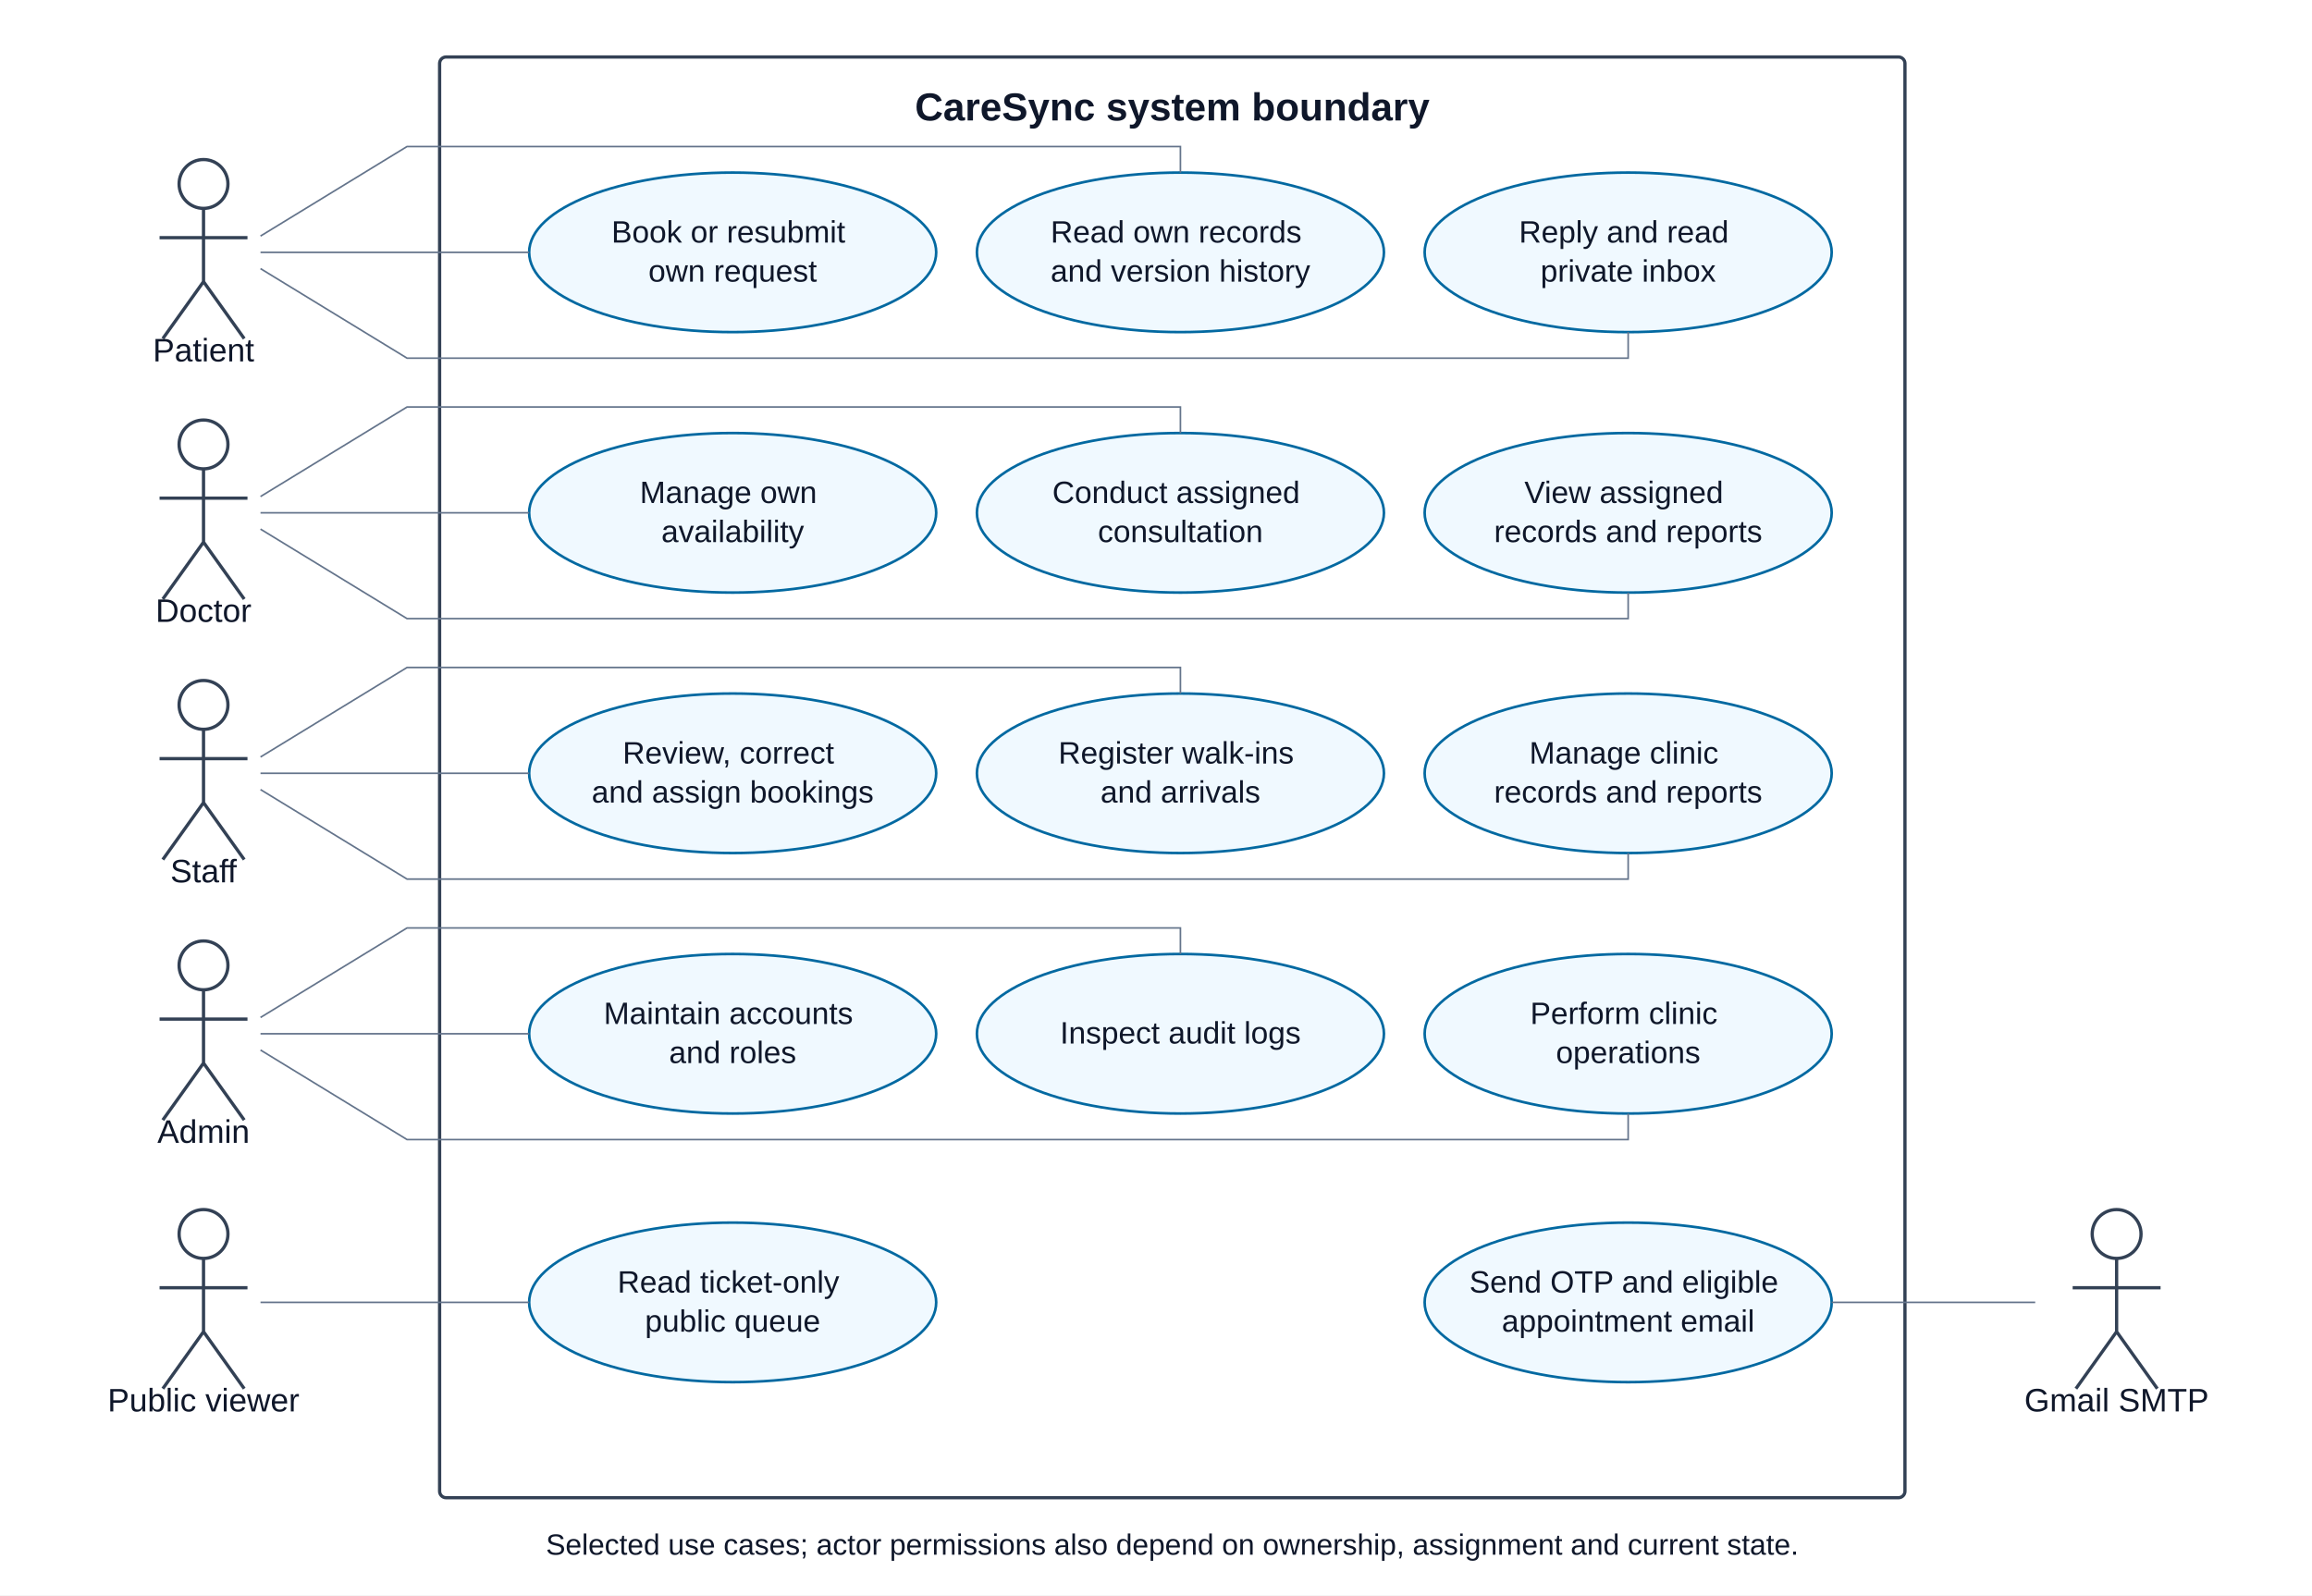
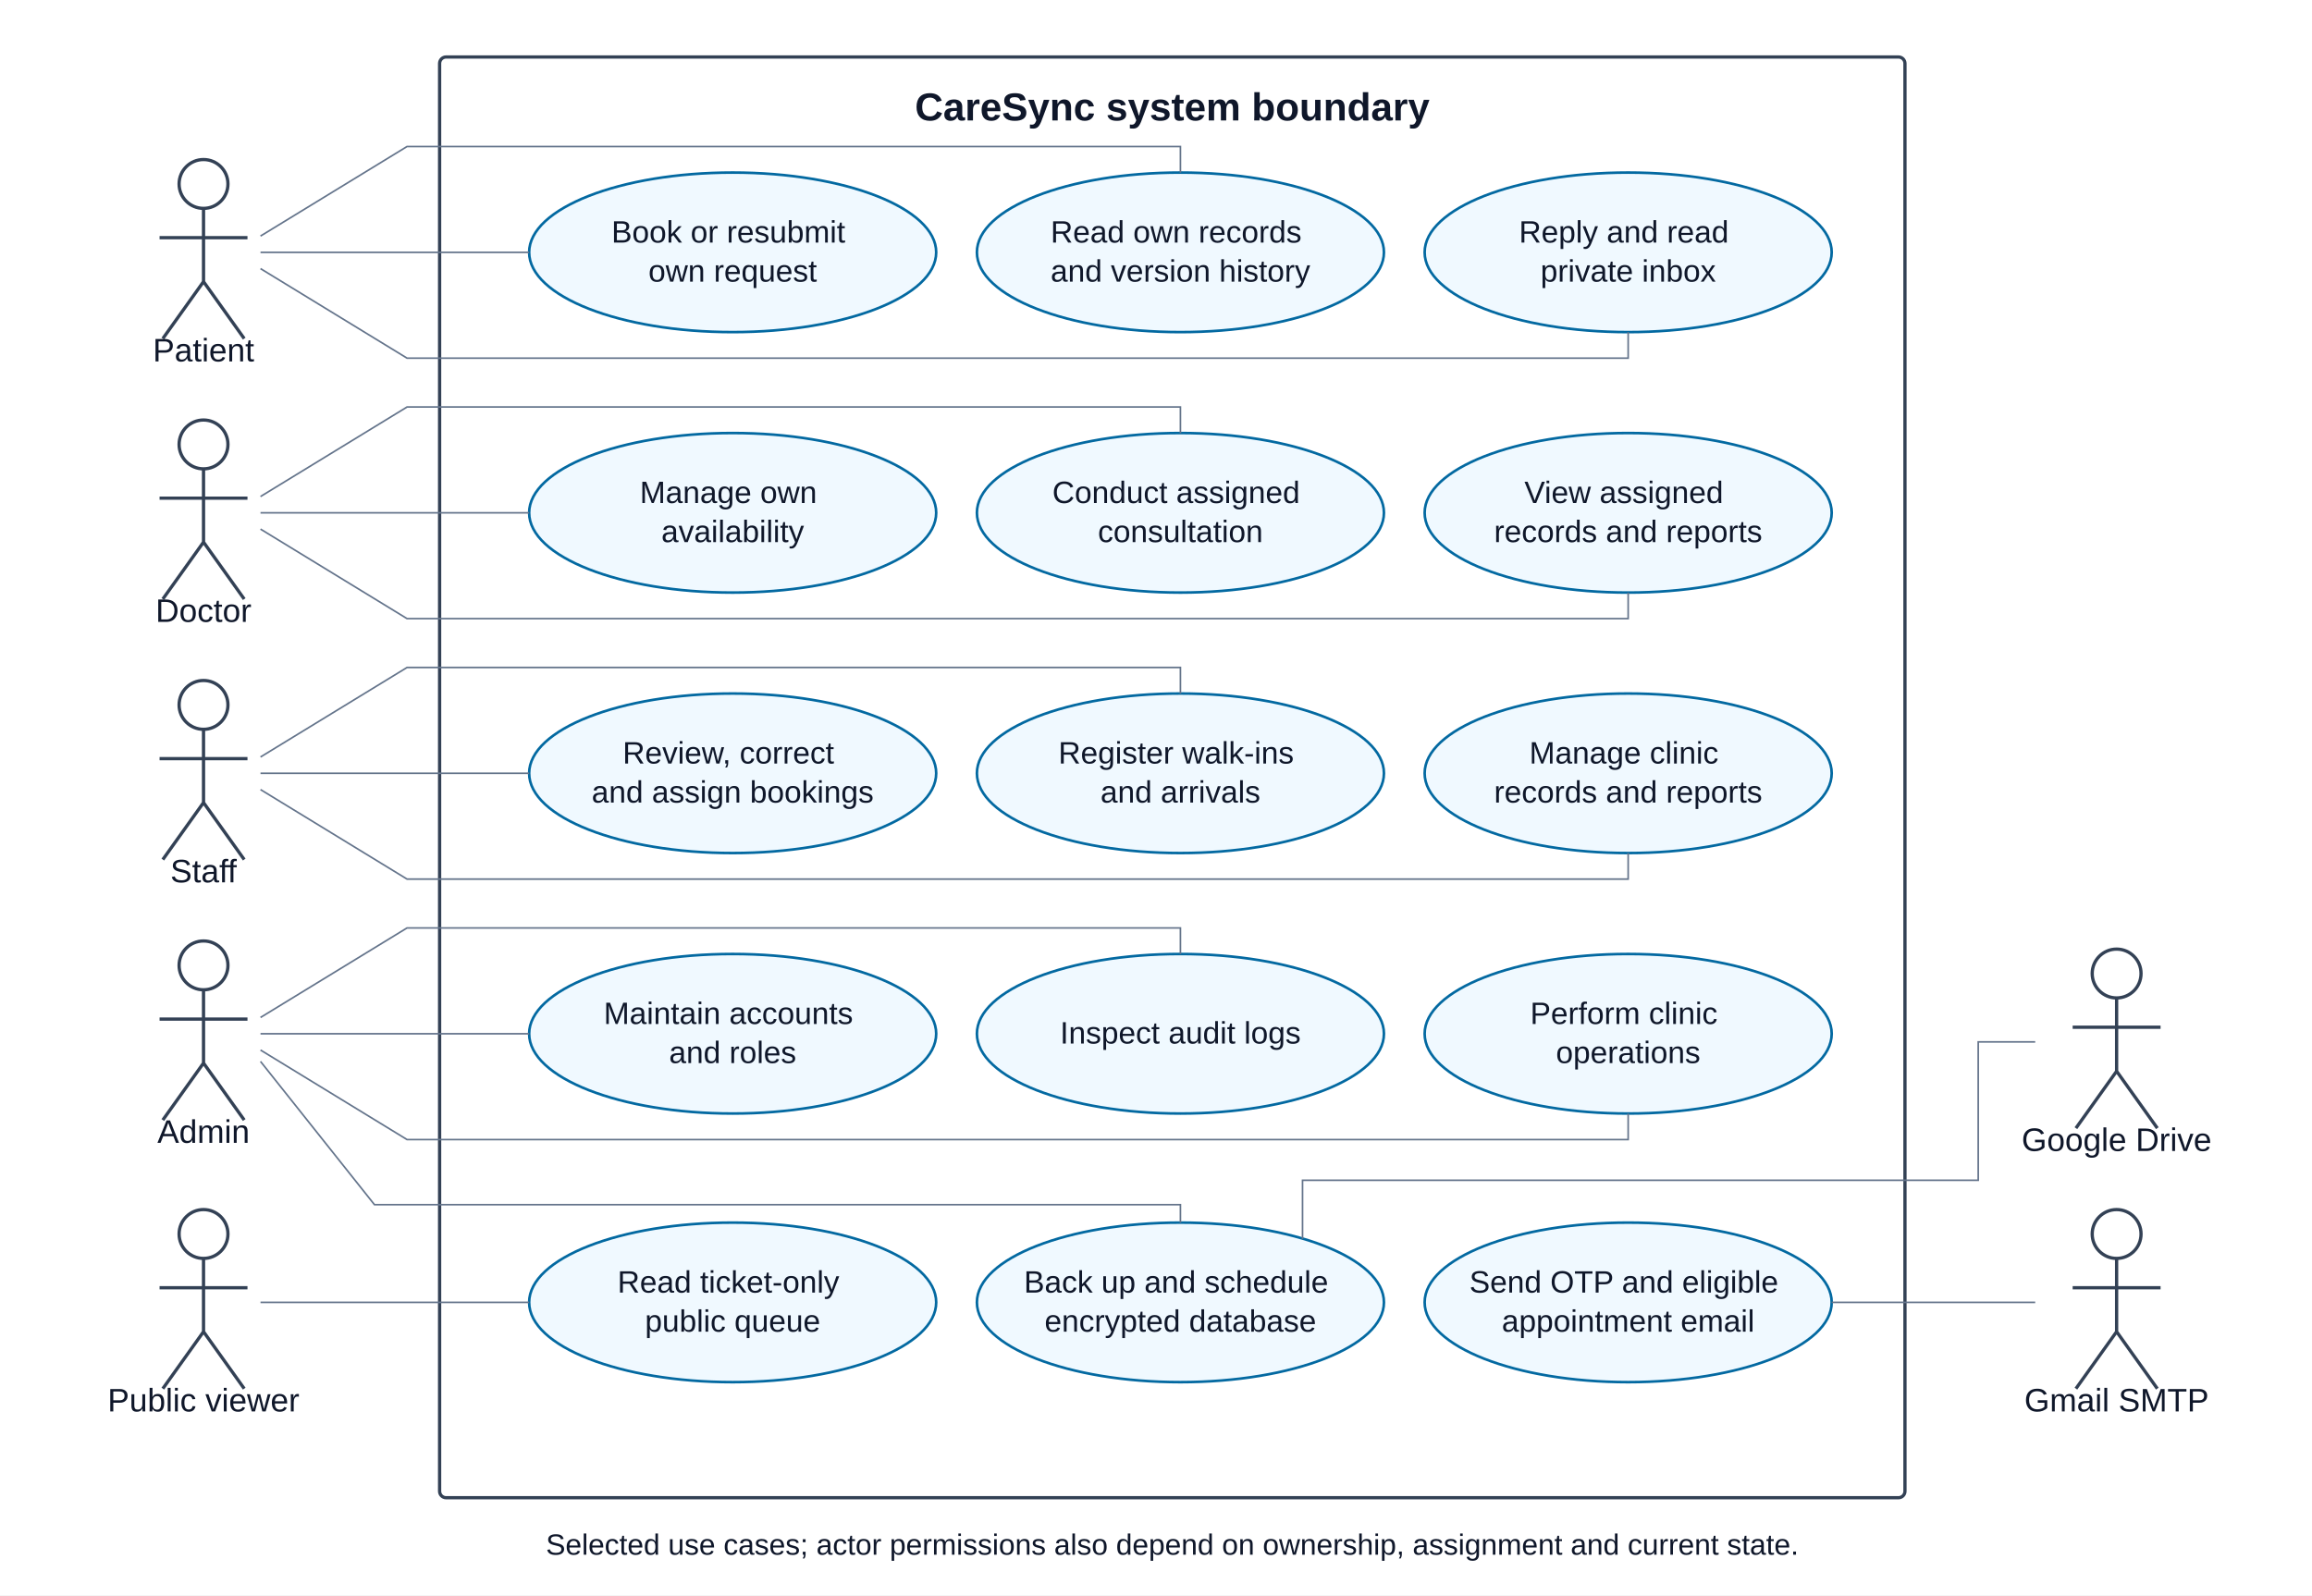
<svg xmlns="http://www.w3.org/2000/svg" viewBox="0 0 1420 980" role="img" aria-labelledby="title desc">
  <rect width="1420" height="980" fill="white" />
  <g font-family="Arial, sans-serif" fill="#0f172a">
    <rect x="270" y="35" width="900" height="885" rx="4" fill="none" stroke="#334155" stroke-width="2" />
    <text x="720" y="74" text-anchor="middle" font-weight="bold" font-size="24">CareSync system boundary</text>
    <ellipse cx="450" cy="155" rx="125" ry="49" fill="#f0f9ff" stroke="#0369a1" stroke-width="1.6" />
    <text x="450" y="149" text-anchor="middle" font-size="19">
      <tspan x="450" dy="0">Book or resubmit</tspan>
      <tspan x="450" dy="24">own request</tspan>
    </text>
    <path d="M160,155 L325,155" stroke="#64748b" fill="none" />
    <ellipse cx="725" cy="155" rx="125" ry="49" fill="#f0f9ff" stroke="#0369a1" stroke-width="1.6" />
    <text x="725" y="149" text-anchor="middle" font-size="19">
      <tspan x="725" dy="0">Read own records</tspan>
      <tspan x="725" dy="24">and version history</tspan>
    </text>
    <path d="M160,145 L250,90 L725,90 L725,106" stroke="#64748b" fill="none" />
    <ellipse cx="1000" cy="155" rx="125" ry="49" fill="#f0f9ff" stroke="#0369a1" stroke-width="1.6" />
    <text x="1000" y="149" text-anchor="middle" font-size="19">
      <tspan x="1000" dy="0">Reply and read</tspan>
      <tspan x="1000" dy="24">private inbox</tspan>
    </text>
    <path d="M160,165 L250,220 L1000,220 L1000,204" stroke="#64748b" fill="none" />
    <ellipse cx="450" cy="315" rx="125" ry="49" fill="#f0f9ff" stroke="#0369a1" stroke-width="1.6" />
    <text x="450" y="309" text-anchor="middle" font-size="19">
      <tspan x="450" dy="0">Manage own</tspan>
      <tspan x="450" dy="24">availability</tspan>
    </text>
    <path d="M160,315 L325,315" stroke="#64748b" fill="none" />
    <ellipse cx="725" cy="315" rx="125" ry="49" fill="#f0f9ff" stroke="#0369a1" stroke-width="1.6" />
    <text x="725" y="309" text-anchor="middle" font-size="19">
      <tspan x="725" dy="0">Conduct assigned</tspan>
      <tspan x="725" dy="24">consultation</tspan>
    </text>
    <path d="M160,305 L250,250 L725,250 L725,266" stroke="#64748b" fill="none" />
    <ellipse cx="1000" cy="315" rx="125" ry="49" fill="#f0f9ff" stroke="#0369a1" stroke-width="1.6" />
    <text x="1000" y="309" text-anchor="middle" font-size="19">
      <tspan x="1000" dy="0">View assigned</tspan>
      <tspan x="1000" dy="24">records and reports</tspan>
    </text>
    <path d="M160,325 L250,380 L1000,380 L1000,364" stroke="#64748b" fill="none" />
    <ellipse cx="450" cy="475" rx="125" ry="49" fill="#f0f9ff" stroke="#0369a1" stroke-width="1.6" />
    <text x="450" y="469" text-anchor="middle" font-size="19">
      <tspan x="450" dy="0">Review, correct</tspan>
      <tspan x="450" dy="24">and assign bookings</tspan>
    </text>
    <path d="M160,475 L325,475" stroke="#64748b" fill="none" />
    <ellipse cx="725" cy="475" rx="125" ry="49" fill="#f0f9ff" stroke="#0369a1" stroke-width="1.6" />
    <text x="725" y="469" text-anchor="middle" font-size="19">
      <tspan x="725" dy="0">Register walk-ins</tspan>
      <tspan x="725" dy="24">and arrivals</tspan>
    </text>
    <path d="M160,465 L250,410 L725,410 L725,426" stroke="#64748b" fill="none" />
    <ellipse cx="1000" cy="475" rx="125" ry="49" fill="#f0f9ff" stroke="#0369a1" stroke-width="1.6" />
    <text x="1000" y="469" text-anchor="middle" font-size="19">
      <tspan x="1000" dy="0">Manage clinic</tspan>
      <tspan x="1000" dy="24">records and reports</tspan>
    </text>
    <path d="M160,485 L250,540 L1000,540 L1000,524" stroke="#64748b" fill="none" />
    <ellipse cx="450" cy="635" rx="125" ry="49" fill="#f0f9ff" stroke="#0369a1" stroke-width="1.6" />
    <text x="450" y="629" text-anchor="middle" font-size="19">
      <tspan x="450" dy="0">Maintain accounts</tspan>
      <tspan x="450" dy="24">and roles</tspan>
    </text>
    <path d="M160,635 L325,635" stroke="#64748b" fill="none" />
    <ellipse cx="725" cy="635" rx="125" ry="49" fill="#f0f9ff" stroke="#0369a1" stroke-width="1.6" />
    <text x="725" y="641" text-anchor="middle" font-size="19">
      <tspan x="725" dy="0">Inspect audit logs</tspan>
    </text>
    <path d="M160,625 L250,570 L725,570 L725,586" stroke="#64748b" fill="none" />
    <ellipse cx="1000" cy="635" rx="125" ry="49" fill="#f0f9ff" stroke="#0369a1" stroke-width="1.6" />
    <text x="1000" y="629" text-anchor="middle" font-size="19">
      <tspan x="1000" dy="0">Perform clinic</tspan>
      <tspan x="1000" dy="24">operations</tspan>
    </text>
    <path d="M160,645 L250,700 L1000,700 L1000,684" stroke="#64748b" fill="none" />
    <ellipse cx="450" cy="800" rx="125" ry="49" fill="#f0f9ff" stroke="#0369a1" stroke-width="1.6" />
    <text x="450" y="794" text-anchor="middle" font-size="19">
      <tspan x="450" dy="0">Read ticket-only</tspan>
      <tspan x="450" dy="24">public queue</tspan>
    </text>
    <path d="M160,800 L325,800" stroke="#64748b" fill="none" />
    <ellipse cx="1000" cy="800" rx="125" ry="49" fill="#f0f9ff" stroke="#0369a1" stroke-width="1.6" />
    <text x="1000" y="794" text-anchor="middle" font-size="19">
      <tspan x="1000" dy="0">Send OTP and eligible</tspan>
      <tspan x="1000" dy="24">appointment email</tspan>
    </text>
    <path d="M1125,800 H1250" stroke="#64748b" fill="none" />
+     <ellipse cx="725" cy="800" rx="125" ry="49" fill="#f0f9ff" stroke="#0369a1" stroke-width="1.6" />
+     <text x="725" y="794" text-anchor="middle" font-size="19">
+       <tspan x="725" dy="0">Back up and schedule</tspan>
+       <tspan x="725" dy="24">encrypted database</tspan>
+     </text>
+     <path d="M160,652 L230,740 L725,740 L725,751" stroke="#64748b" fill="none" />
+     <path d="M800,761 V725 H1215 V640 H1250" stroke="#64748b" fill="none" />
+     <g fill="none" stroke="#334155" stroke-width="2">
+       <circle cx="1300" cy="598" r="15" />
+       <path d="M1300,613v45m-27,-27h54m-27,27l-25,35m25,-35l25,35" />
+     </g>
+     <text x="1300" y="707" text-anchor="middle" font-size="20">Google Drive</text>
    <g fill="none" stroke="#334155" stroke-width="2">
      <circle cx="125" cy="113" r="15" />
      <path d="M125,128v45m-27,-27h54m-27,27l-25,35m25,-35l25,35" />
    </g>
    <text x="125" y="222" text-anchor="middle" font-size="20">Patient</text>
    <g fill="none" stroke="#334155" stroke-width="2">
      <circle cx="125" cy="273" r="15" />
      <path d="M125,288v45m-27,-27h54m-27,27l-25,35m25,-35l25,35" />
    </g>
    <text x="125" y="382" text-anchor="middle" font-size="20">Doctor</text>
    <g fill="none" stroke="#334155" stroke-width="2">
      <circle cx="125" cy="433" r="15" />
      <path d="M125,448v45m-27,-27h54m-27,27l-25,35m25,-35l25,35" />
    </g>
    <text x="125" y="542" text-anchor="middle" font-size="20">Staff</text>
    <g fill="none" stroke="#334155" stroke-width="2">
      <circle cx="125" cy="593" r="15" />
      <path d="M125,608v45m-27,-27h54m-27,27l-25,35m25,-35l25,35" />
    </g>
    <text x="125" y="702" text-anchor="middle" font-size="20">Admin</text>
    <g fill="none" stroke="#334155" stroke-width="2">
      <circle cx="125" cy="758" r="15" />
      <path d="M125,773v45m-27,-27h54m-27,27l-25,35m25,-35l25,35" />
    </g>
    <text x="125" y="867" text-anchor="middle" font-size="20">Public viewer</text>
    <g fill="none" stroke="#334155" stroke-width="2">
      <circle cx="1300" cy="758" r="15" />
      <path d="M1300,773v45m-27,-27h54m-27,27l-25,35m25,-35l25,35" />
    </g>
    <text x="1300" y="867" text-anchor="middle" font-size="20">Gmail SMTP</text>
    <text x="720" y="955" text-anchor="middle" font-size="18">Selected use cases; actor permissions also depend on ownership, assignment and current state.</text>
  </g>
</svg>
